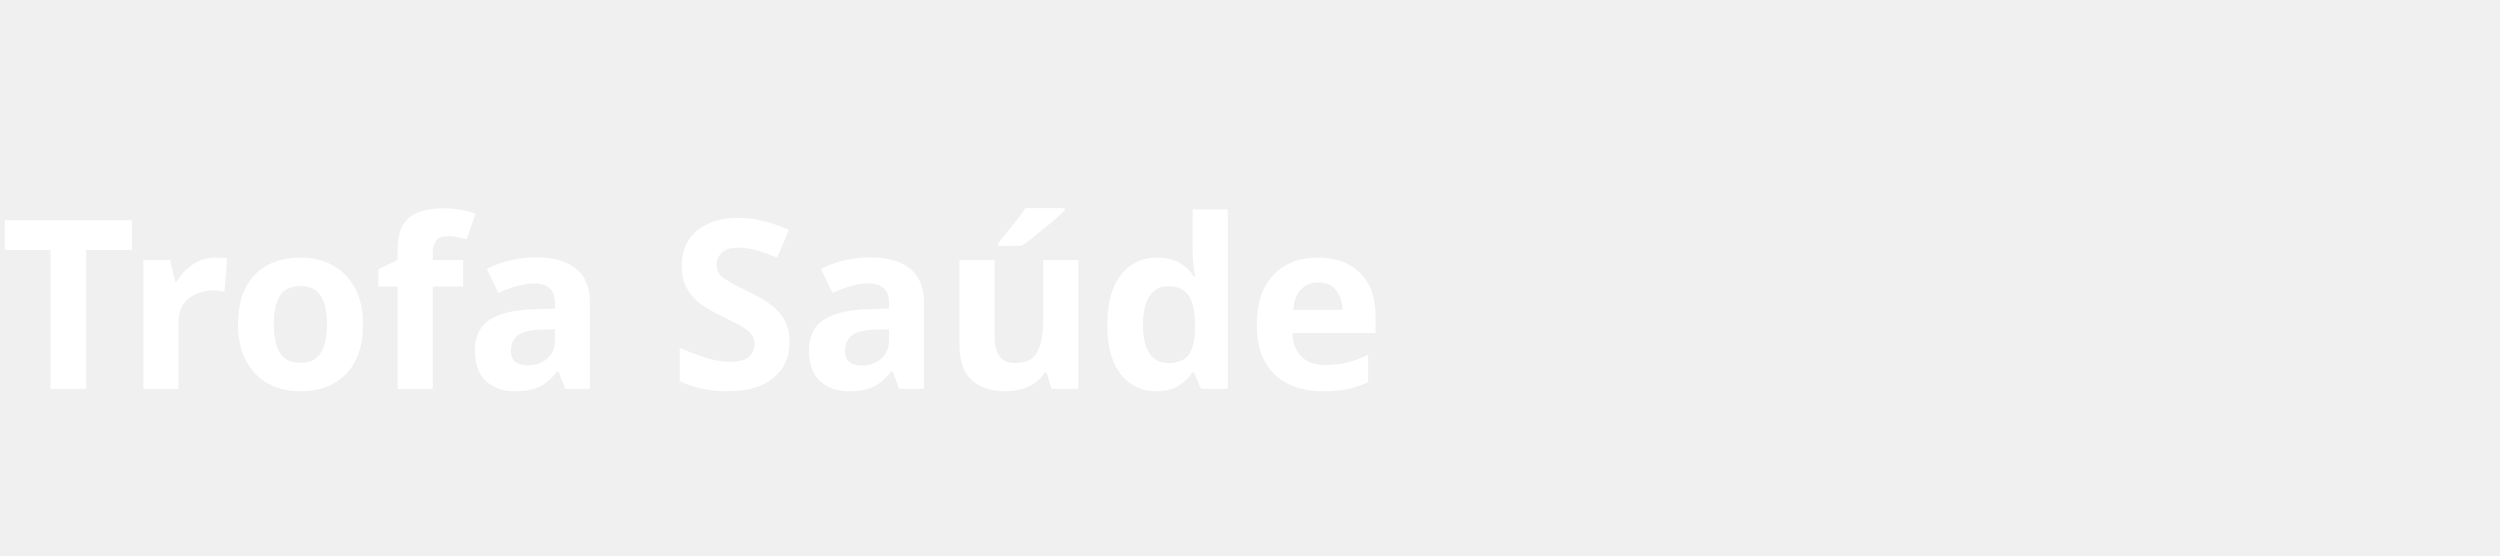
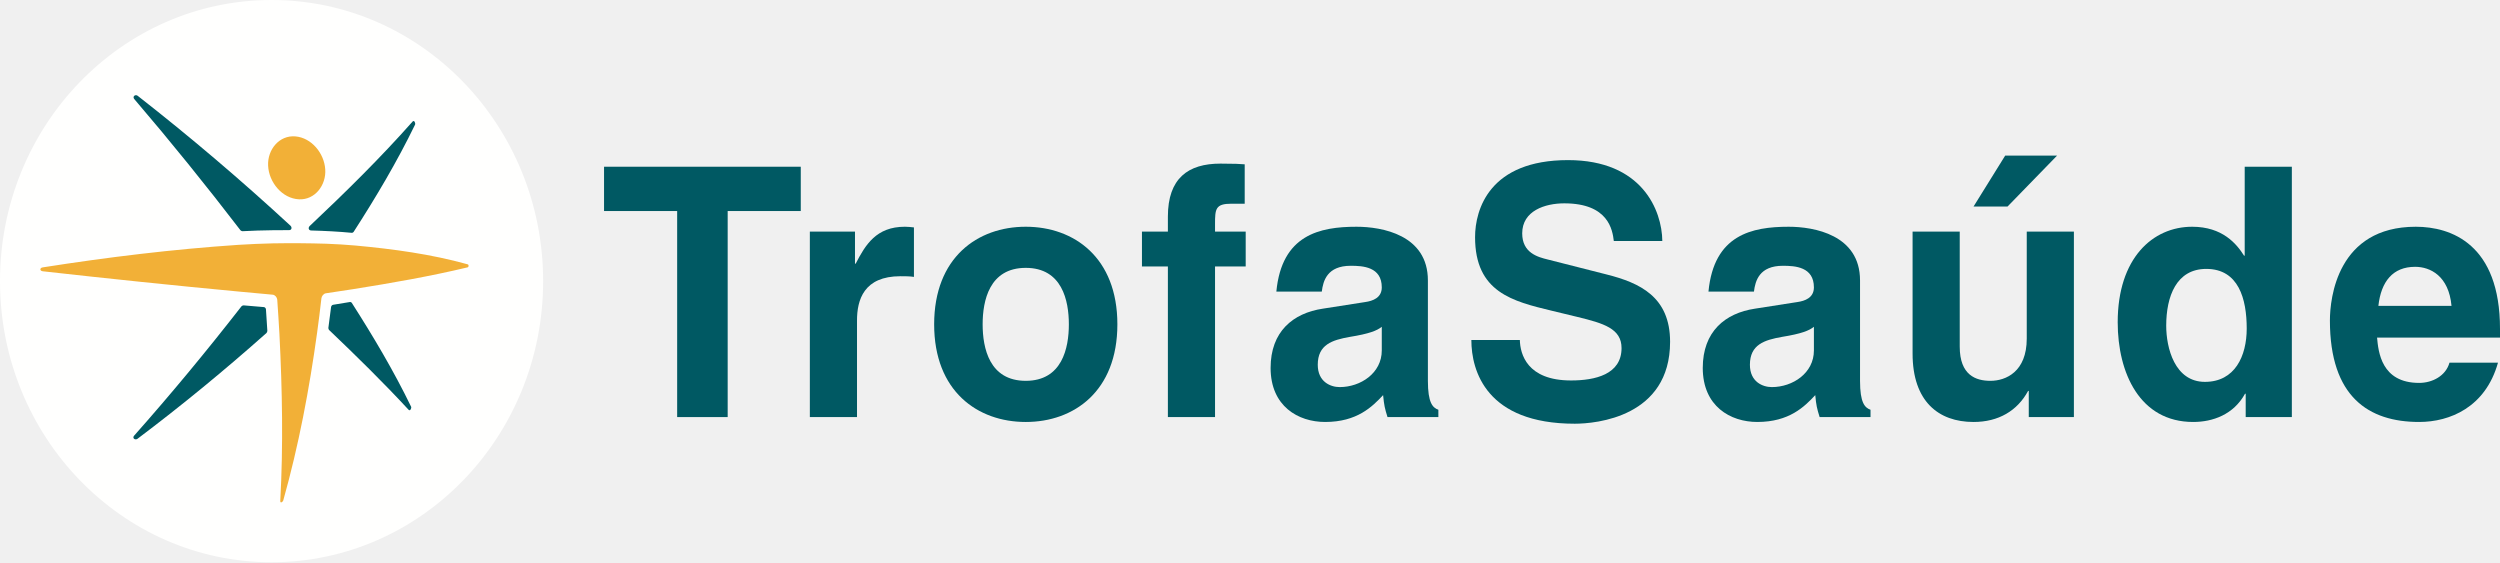
- <svg xmlns="http://www.w3.org/2000/svg" viewBox="0 0 180 40" role="img" aria-label="Trofa Saude">
-   <text x="0" y="28" fill="#ffffff" font-family="Manrope, Segoe UI, sans-serif" font-size="17" font-weight="800">Trofa Saúde</text>
+ <svg xmlns="http://www.w3.org/2000/svg" width="249px" height="56px" viewBox="0 0 249 56" version="1.1">
+   <g id="Symbols" stroke="none" stroke-width="1" fill="none" fill-rule="evenodd">
+     <g id="organism/bars/header/01/desktop-XXL" transform="translate(-44, -20)">
+       <g id="Group" transform="translate(44, 20)">
+         <path d="M0,28 C0,12.543 12.11,0 27.049,0 C41.986,0 54.096,12.543 54.096,28 C54.096,43.463 41.986,56 27.049,56 C12.11,56 0,43.463 0,28" id="Fill-31" fill="#FFFFFE" />
+         <path d="M27.13,22.931 C26.139,22.941 25.139,22.976 24.148,23.028 C24.088,23.028 23.995,22.983 23.953,22.938 C20.537,18.484 17.011,14.118 13.366,9.858 C13.169,9.605 13.477,9.37 13.707,9.537 C18.95,13.633 24.032,17.957 28.936,22.485 C29.101,22.651 29.06,22.918 28.8,22.921 C28.244,22.925 27.688,22.925 27.13,22.931 M35.213,23.108 C35.178,23.146 35.107,23.191 35.059,23.191 C33.697,23.061 32.336,22.993 30.978,22.956 C30.733,22.938 30.674,22.688 30.841,22.515 C34.383,19.177 37.866,15.753 41.107,12.092 C41.268,11.937 41.396,12.28 41.342,12.41 C39.541,16.122 37.437,19.658 35.213,23.108 M32.774,32.864 C32.729,32.819 32.705,32.724 32.705,32.663 C32.801,31.971 32.89,31.273 32.975,30.58 C32.988,30.482 33.065,30.384 33.163,30.359 C33.73,30.266 34.304,30.171 34.874,30.077 C34.925,30.072 35.006,30.112 35.033,30.157 C37.174,33.504 39.208,36.927 40.949,40.513 C41.002,40.647 40.86,40.962 40.709,40.828 C38.16,38.07 35.482,35.448 32.774,32.864 M24.051,30.509 C24.098,30.457 24.196,30.411 24.259,30.414 C24.938,30.466 25.614,30.529 26.292,30.587 C26.386,30.599 26.48,30.7 26.488,30.802 C26.538,31.522 26.586,32.24 26.628,32.956 C26.628,33.027 26.586,33.121 26.538,33.169 C22.389,36.859 18.105,40.384 13.683,43.712 C13.461,43.858 13.15,43.65 13.348,43.405 C17.054,39.227 20.616,34.92 24.051,30.509" id="Fill-32" fill="#005963" />
+         <path d="M46.575,26.325 C46.71,26.363 46.704,26.583 46.575,26.628 C42.822,27.526 39.021,28.185 35.213,28.793 C34.29,28.94 33.36,29.076 32.434,29.215 C32.214,29.265 32.04,29.5 32.013,29.708 C31.885,30.842 31.745,31.977 31.588,33.108 C30.81,38.761 29.753,44.368 28.21,49.852 C28.153,50.012 27.91,50.157 27.915,49.899 C28.219,44.365 28.112,38.825 27.833,33.299 C27.766,32.143 27.696,30.99 27.613,29.839 C27.59,29.614 27.397,29.38 27.175,29.353 C26.084,29.25 24.991,29.156 23.902,29.051 C17.344,28.435 10.791,27.752 4.249,27.018 C3.935,26.973 3.956,26.673 4.254,26.631 C10.718,25.618 17.228,24.822 23.749,24.386 C24.887,24.314 26.024,24.266 27.165,24.239 C28.948,24.209 30.733,24.219 32.513,24.276 C33.477,24.311 34.436,24.371 35.397,24.454 C39.143,24.8 42.932,25.31 46.575,26.325" id="Fill-33" fill="#F2B037" />
+         <path d="M26.704,16.496 C26.628,14.895 27.822,13.447 29.422,13.584 C31.023,13.722 32.287,15.251 32.394,16.864 C32.504,18.438 31.371,19.926 29.784,19.852 C28.112,19.774 26.778,18.165 26.704,16.496" id="Fill-34" fill="#F2B037" />
+         <polygon id="Fill-35" fill="#005963" points="72.476 41.541 67.445 41.541 67.445 21.019 60.163 21.019 60.163 16.606 79.756 16.606 79.756 21.019 72.476 21.019" />
+         <path d="M80.661,23.068 L85.157,23.068 L85.157,26.263 L85.225,26.263 C86.194,24.387 87.269,22.583 90.123,22.583 C90.423,22.583 90.727,22.616 91.028,22.65 L91.028,27.58 C90.625,27.512 90.123,27.512 89.686,27.512 C86.031,27.512 85.358,29.874 85.358,31.921 L85.358,41.541 L80.661,41.541 L80.661,23.068 Z" id="Fill-36" fill="#005963" />
+         <path d="M102.165,26.679 C98.54,26.679 97.871,29.942 97.871,32.305 C97.871,34.667 98.54,37.93 102.165,37.93 C105.789,37.93 106.458,34.667 106.458,32.305 C106.458,29.942 105.789,26.679 102.165,26.679 M102.165,42.029 C97.367,42.029 93.042,38.973 93.042,32.305 C93.042,25.638 97.367,22.583 102.165,22.583 C106.962,22.583 111.291,25.638 111.291,32.305 C111.291,38.973 106.962,42.029 102.165,42.029" id="Fill-37" fill="#005963" />
+         <path d="M121.017,41.541 L116.321,41.541 L116.321,26.539 L113.738,26.539 L113.738,23.067 L116.321,23.067 L116.321,21.575 C116.321,17.755 118.334,16.296 121.555,16.296 C122.93,16.296 123.566,16.329 123.972,16.366 L123.972,20.289 L122.66,20.289 C121.052,20.289 121.017,20.81 121.017,22.34 L121.017,23.067 L124.071,23.067 L124.071,26.539 L121.017,26.539 L121.017,41.541 Z" id="Fill-38" fill="#005963" />
+         <path d="M137.625,32.548 C137.154,32.93 136.385,33.241 134.439,33.555 C132.693,33.866 131.249,34.317 131.249,36.331 C131.249,38.034 132.524,38.554 133.43,38.554 C135.511,38.554 137.625,37.164 137.625,34.909 L137.625,32.548 Z M142.218,37.929 C142.218,40.119 142.688,40.604 143.261,40.812 L143.261,41.54 L138.195,41.54 C137.926,40.672 137.859,40.394 137.757,39.355 C136.684,40.499 135.174,42.028 131.986,42.028 C129.304,42.028 126.552,40.464 126.552,36.645 C126.552,33.033 128.768,31.192 131.753,30.743 L135.981,30.083 C136.718,29.978 137.625,29.667 137.625,28.624 C137.625,26.575 135.746,26.472 134.537,26.472 C132.189,26.472 131.785,27.964 131.65,29.042 L127.125,29.042 C127.662,23.38 131.452,22.584 135.108,22.584 C137.625,22.584 142.218,23.38 142.218,27.929 L142.218,37.929 Z" id="Fill-39" fill="#005963" />
+         <path d="M151.377,33.866 C151.41,35.257 152.083,37.894 156.477,37.894 C158.858,37.894 161.506,37.304 161.506,34.666 C161.506,32.722 159.698,32.2 157.149,31.576 L154.563,30.951 C150.673,30.013 146.917,29.11 146.917,23.625 C146.917,20.846 148.359,15.947 156.176,15.947 C163.555,15.947 165.534,20.951 165.567,24.005 L160.736,24.005 C160.603,22.894 160.2,20.253 155.805,20.253 C153.894,20.253 151.612,20.986 151.612,23.242 C151.612,25.186 153.155,25.602 154.161,25.847 L160.033,27.34 C163.32,28.172 166.341,29.56 166.341,34.041 C166.341,41.54 158.961,42.202 156.845,42.202 C148.057,42.202 146.547,36.958 146.547,33.866 L151.377,33.866 Z" id="Fill-40" fill="#005963" />
+         <path d="M180.665,32.548 C180.193,32.93 179.424,33.241 177.479,33.555 C175.734,33.866 174.291,34.317 174.291,36.331 C174.291,38.034 175.565,38.554 176.473,38.554 C178.552,38.554 180.665,37.164 180.665,34.909 L180.665,32.548 Z M185.259,37.929 C185.259,40.119 185.731,40.604 186.304,40.812 L186.304,41.54 L181.235,41.54 C180.966,40.672 180.898,40.394 180.8,39.355 C179.727,40.499 178.216,42.028 175.029,42.028 C172.346,42.028 169.595,40.464 169.595,36.645 C169.595,33.033 171.807,31.192 174.794,30.743 L179.022,30.083 C179.759,29.978 180.665,29.667 180.665,28.624 C180.665,26.575 178.787,26.472 177.578,26.472 C175.23,26.472 174.826,27.964 174.693,29.042 L170.164,29.042 C170.702,23.38 174.492,22.584 178.151,22.584 C180.665,22.584 185.259,23.38 185.259,27.929 L185.259,37.929 Z" id="Fill-41" fill="#005963" />
+         <path d="M199.952,20.569 L196.566,20.569 L199.717,15.497 L204.885,15.497 L199.952,20.569 Z M206.56,41.541 L202.065,41.541 L202.065,38.938 L201.998,38.938 C200.927,40.917 199.048,42.029 196.566,42.029 C193.042,42.029 190.493,39.944 190.493,35.223 L190.493,23.068 L195.189,23.068 L195.189,34.527 C195.189,37.375 196.801,37.93 198.243,37.93 C199.785,37.93 201.864,37.027 201.864,33.729 L201.864,23.068 L206.56,23.068 L206.56,41.541 Z" id="Fill-42" fill="#005963" />
+         <path d="M219.611,38.034 C222.596,38.034 223.773,35.465 223.773,32.722 C223.773,29.77 222.967,26.783 219.745,26.783 C216.761,26.783 215.755,29.527 215.755,32.445 C215.755,34.632 216.592,38.034 219.611,38.034 L219.611,38.034 Z M228.268,41.54 L223.671,41.54 L223.671,39.215 L223.605,39.215 C222.461,41.3 220.384,42.028 218.438,42.028 C213.137,42.028 210.923,37.166 210.923,32.097 C210.923,25.709 214.412,22.584 218.338,22.584 C221.357,22.584 222.765,24.283 223.506,25.464 L223.572,25.464 L223.572,16.607 L228.268,16.607 L228.268,41.54 Z" id="Fill-43" fill="#005963" />
+         <path d="M244.171,30.465 C243.899,27.478 242.056,26.575 240.545,26.575 C238.33,26.575 237.157,28.032 236.887,30.465 L244.171,30.465 Z M248.799,36.123 C247.556,40.569 244,42.028 240.947,42.028 C235.915,42.028 232.059,39.526 232.059,31.922 C232.059,29.702 232.794,22.584 240.612,22.584 C244.135,22.584 249,24.318 249,32.757 L249,33.623 L236.755,33.623 C236.887,35.014 237.157,38.137 240.947,38.137 C242.259,38.137 243.599,37.444 243.968,36.123 L248.799,36.123 Z" id="Fill-44" fill="#005963" />
+       </g>
+     </g>
+   </g>
</svg>
